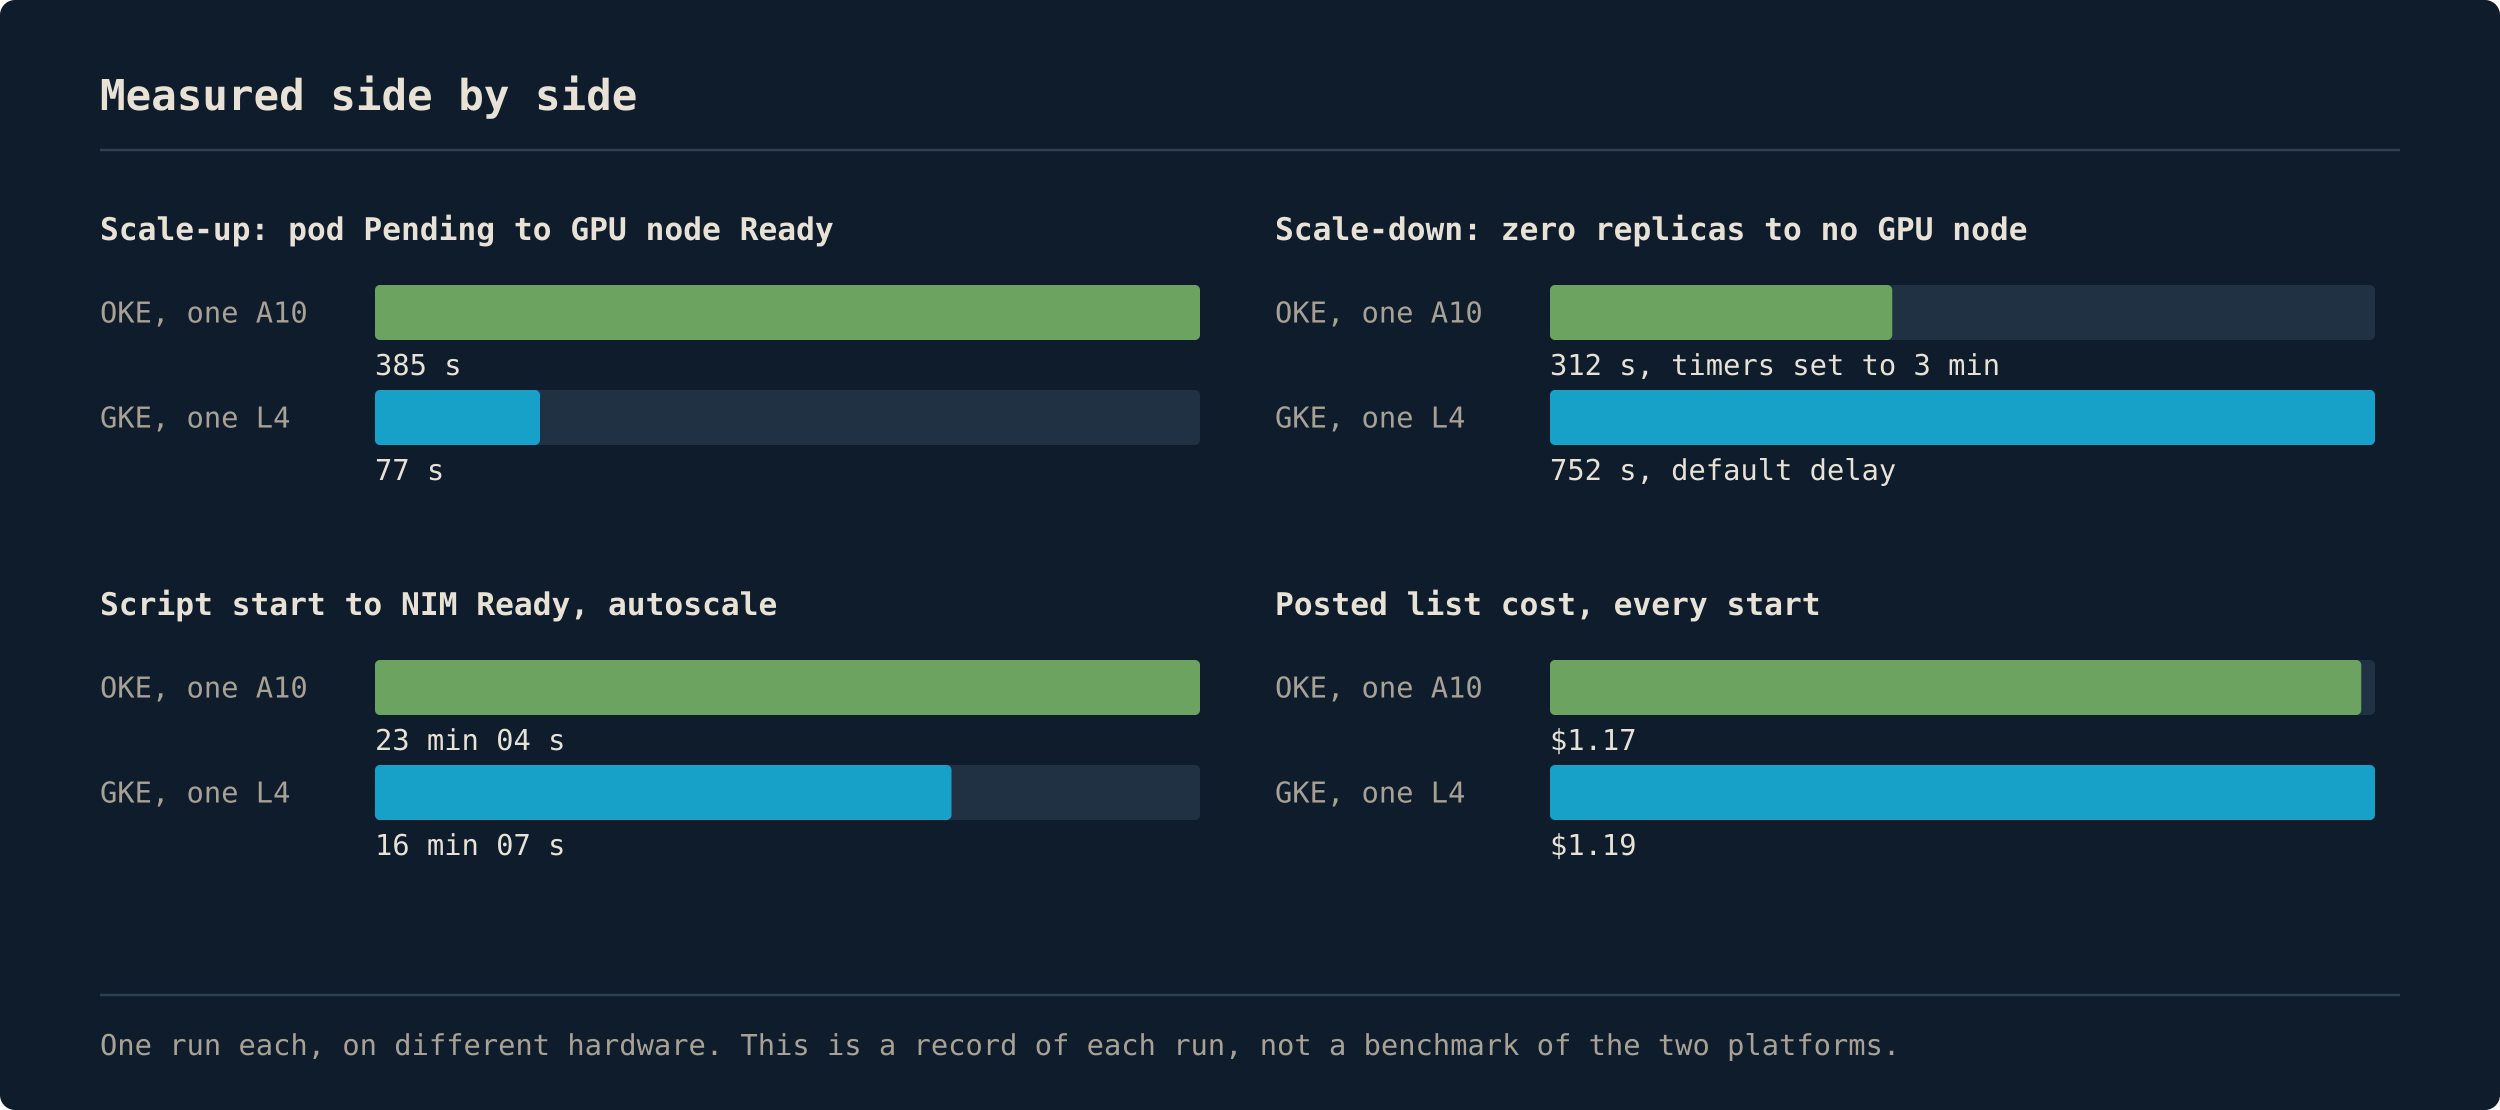
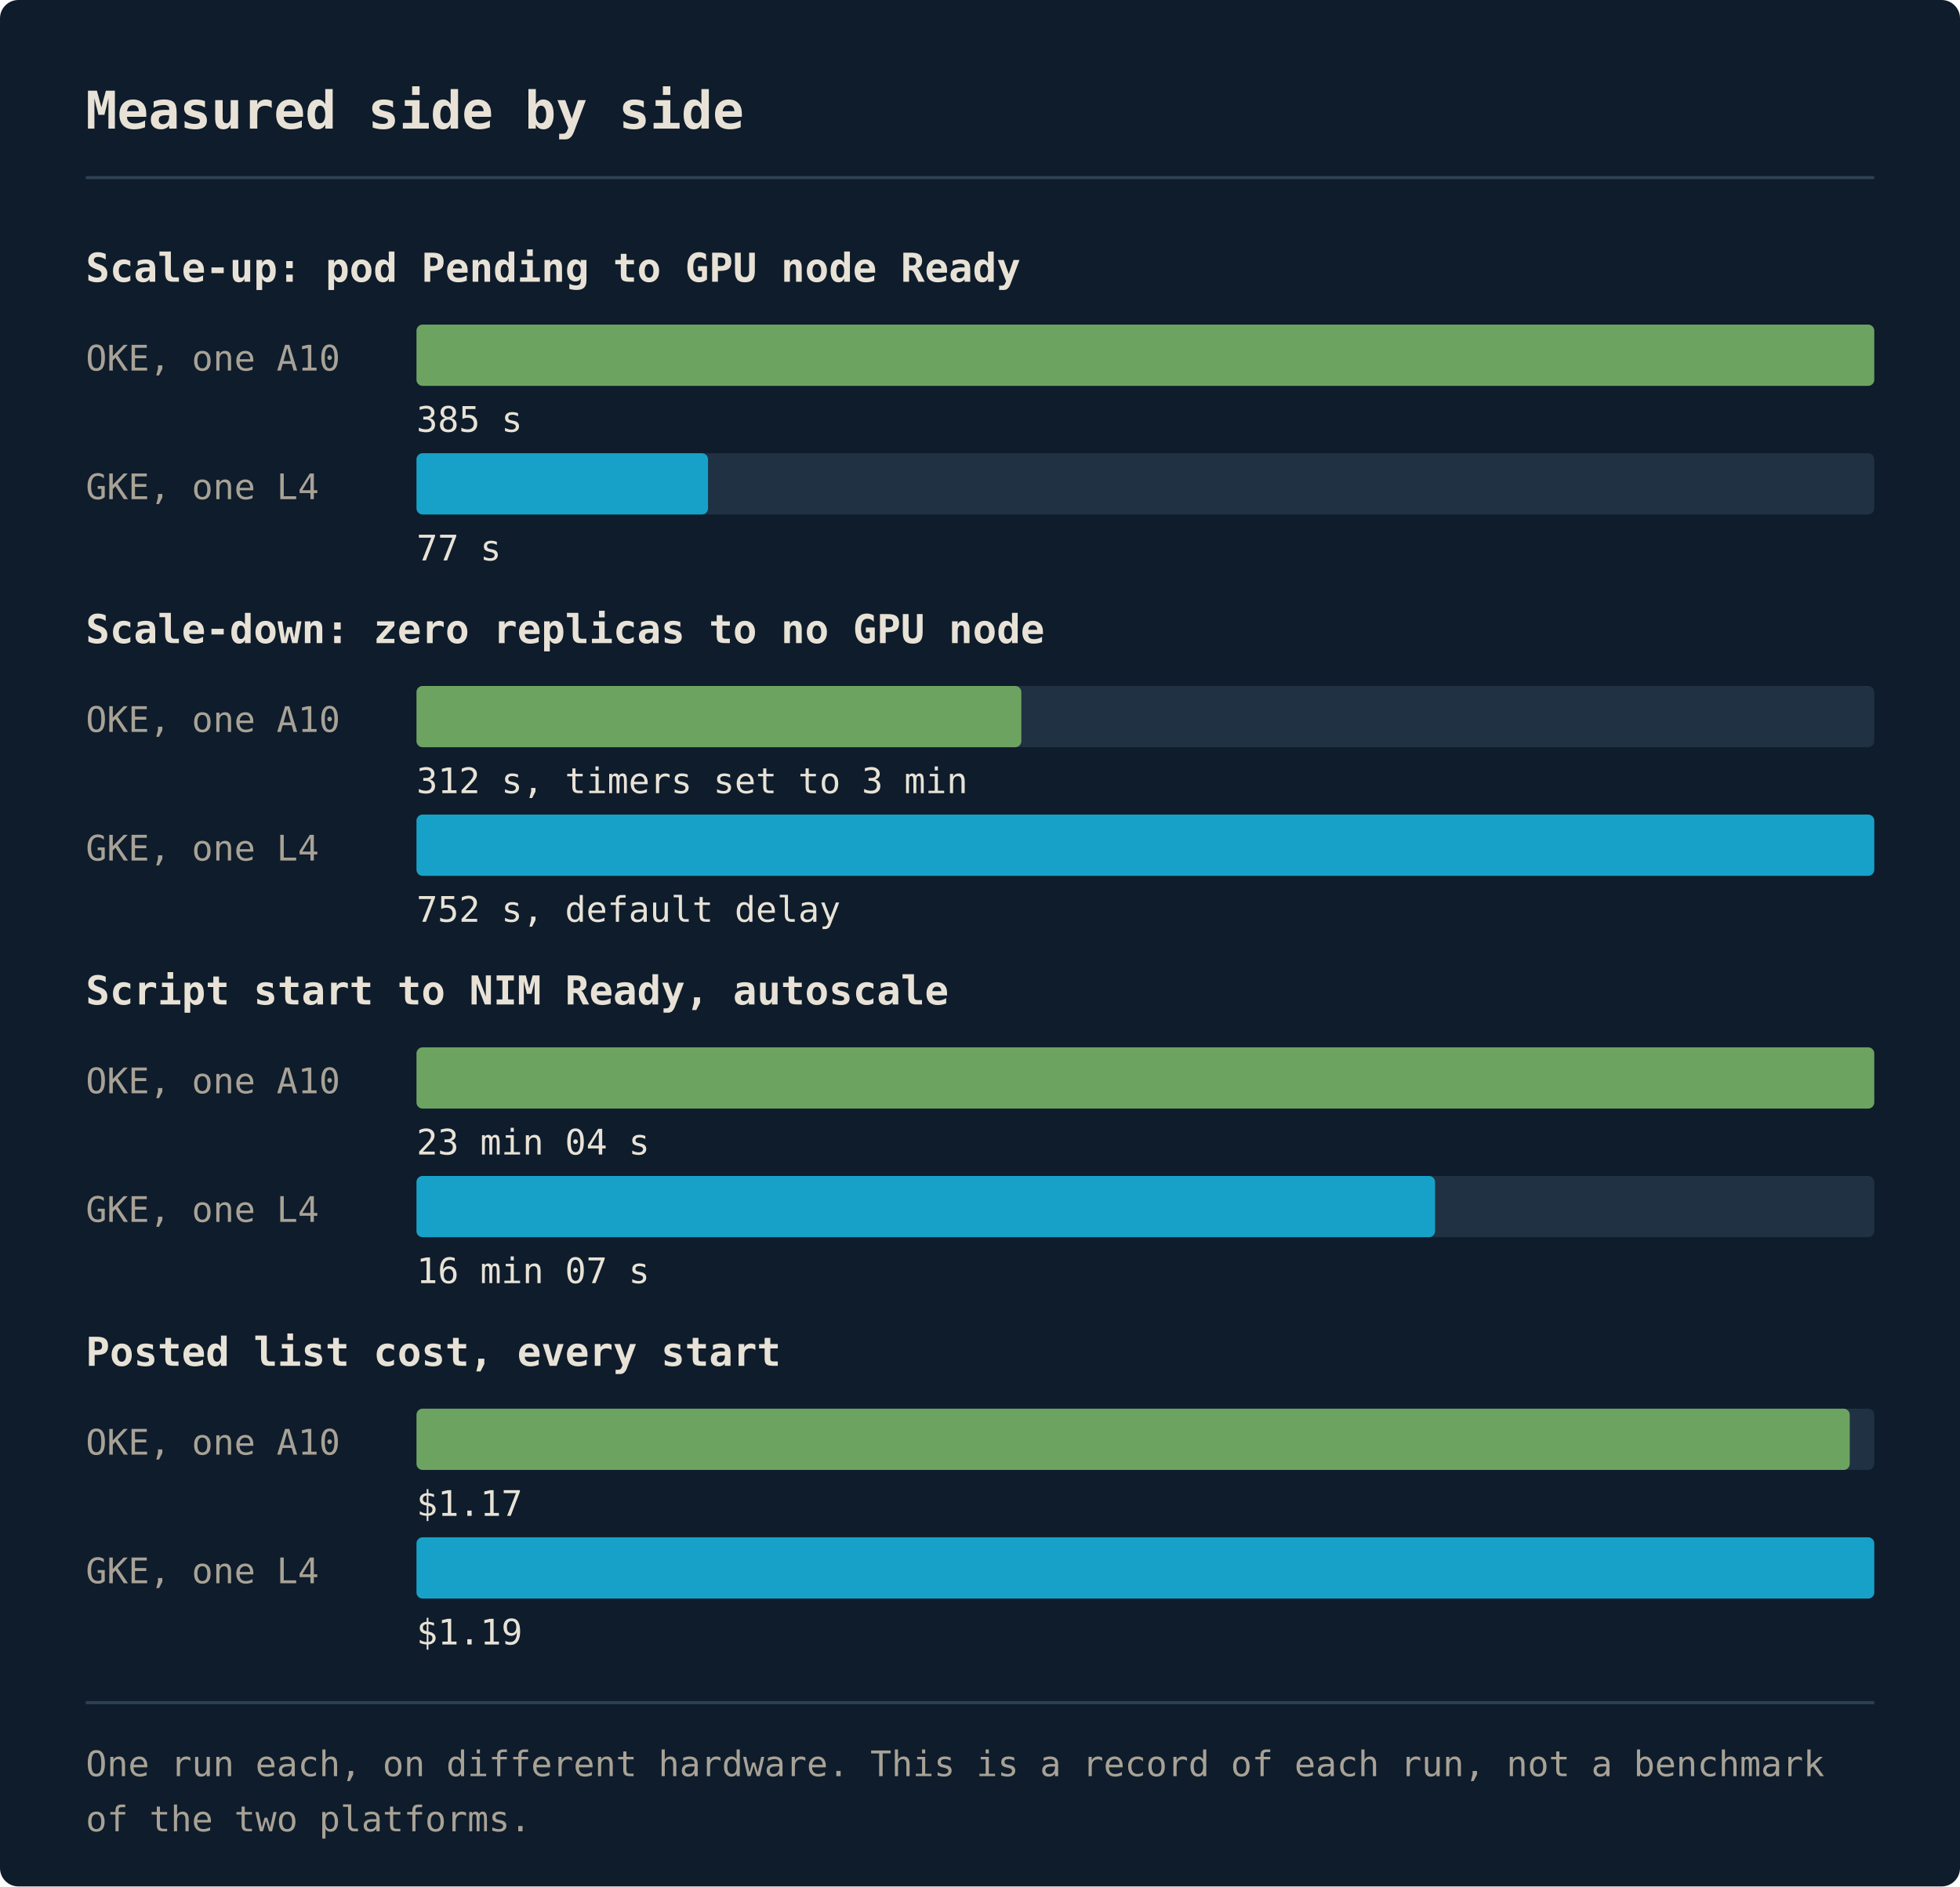
- <svg xmlns="http://www.w3.org/2000/svg" viewBox="0 0 1000 444" role="img" font-family="ui-monospace, &quot;SFMono-Regular&quot;, &quot;SF Mono&quot;, Menlo, Consolas, monospace">
-   <rect width="1000" height="444" rx="6" fill="#0E1C2B" />
-   <text x="40" y="44" font-size="17" fill="#E8E2D6" font-weight="600">Measured side by side</text>
-   <line x1="40" y1="60" x2="960" y2="60" stroke="#2D4152" />
-   <text x="40" y="96" font-size="12.5" fill="#E8E2D6" font-weight="600">Scale-up: pod Pending to GPU node Ready</text>
-   <text x="40" y="129" font-size="11.5" fill="#A8A296">OKE, one A10</text>
-   <rect x="150.0" y="114" width="330.0" height="22" rx="2" fill="#1F3142" />
-   <rect x="150.0" y="114" width="330.0" height="22" rx="2" fill="#6DA361" />
-   <text x="150" y="150" font-size="11.5" fill="#E8E2D6">385 s</text>
-   <text x="40" y="171" font-size="11.5" fill="#A8A296">GKE, one L4</text>
-   <rect x="150.0" y="156" width="330.0" height="22" rx="2" fill="#1F3142" />
-   <rect x="150.0" y="156" width="66.0" height="22" rx="2" fill="#17A1C8" />
-   <text x="150" y="192" font-size="11.5" fill="#E8E2D6">77 s</text>
-   <text x="510" y="96" font-size="12.5" fill="#E8E2D6" font-weight="600">Scale-down: zero replicas to no GPU node</text>
-   <text x="510" y="129" font-size="11.5" fill="#A8A296">OKE, one A10</text>
-   <rect x="620.0" y="114" width="330.0" height="22" rx="2" fill="#1F3142" />
-   <rect x="620.0" y="114" width="136.9" height="22" rx="2" fill="#6DA361" />
-   <text x="620" y="150" font-size="11.5" fill="#E8E2D6">312 s, timers set to 3 min</text>
-   <text x="510" y="171" font-size="11.5" fill="#A8A296">GKE, one L4</text>
-   <rect x="620.0" y="156" width="330.0" height="22" rx="2" fill="#1F3142" />
-   <rect x="620.0" y="156" width="330.0" height="22" rx="2" fill="#17A1C8" />
-   <text x="620" y="192" font-size="11.5" fill="#E8E2D6">752 s, default delay</text>
-   <text x="40" y="246" font-size="12.5" fill="#E8E2D6" font-weight="600">Script start to NIM Ready, autoscale</text>
-   <text x="40" y="279" font-size="11.5" fill="#A8A296">OKE, one A10</text>
-   <rect x="150.0" y="264" width="330.0" height="22" rx="2" fill="#1F3142" />
-   <rect x="150.0" y="264" width="330.0" height="22" rx="2" fill="#6DA361" />
-   <text x="150" y="300" font-size="11.5" fill="#E8E2D6">23 min 04 s</text>
-   <text x="40" y="321" font-size="11.5" fill="#A8A296">GKE, one L4</text>
-   <rect x="150.0" y="306" width="330.0" height="22" rx="2" fill="#1F3142" />
-   <rect x="150.0" y="306" width="230.6" height="22" rx="2" fill="#17A1C8" />
-   <text x="150" y="342" font-size="11.5" fill="#E8E2D6">16 min 07 s</text>
-   <text x="510" y="246" font-size="12.5" fill="#E8E2D6" font-weight="600">Posted list cost, every start</text>
-   <text x="510" y="279" font-size="11.5" fill="#A8A296">OKE, one A10</text>
-   <rect x="620.0" y="264" width="330.0" height="22" rx="2" fill="#1F3142" />
-   <rect x="620.0" y="264" width="324.5" height="22" rx="2" fill="#6DA361" />
-   <text x="620" y="300" font-size="11.5" fill="#E8E2D6">$1.17</text>
-   <text x="510" y="321" font-size="11.5" fill="#A8A296">GKE, one L4</text>
-   <rect x="620.0" y="306" width="330.0" height="22" rx="2" fill="#1F3142" />
-   <rect x="620.0" y="306" width="330.0" height="22" rx="2" fill="#17A1C8" />
-   <text x="620" y="342" font-size="11.5" fill="#E8E2D6">$1.19</text>
-   <line x1="40" y1="398" x2="960" y2="398" stroke="#2D4152" />
-   <text x="40" y="422" font-size="11.5" fill="#A8A296">One run each, on different hardware. This is a record of each run, not a benchmark of the two platforms.</text>
+ <svg xmlns="http://www.w3.org/2000/svg" viewBox="0 0 640 616" role="img" font-family="ui-monospace, &quot;SFMono-Regular&quot;, &quot;SF Mono&quot;, Menlo, Consolas, monospace">
+   <rect width="640" height="616" rx="6" fill="#0E1C2B" />
+   <text x="28" y="42" font-size="17" fill="#E8E2D6" font-weight="600">Measured side by side</text>
+   <line x1="28" y1="58" x2="612" y2="58" stroke="#2D4152" />
+   <text x="28" y="92" font-size="13" fill="#E8E2D6" font-weight="600">Scale-up: pod Pending to GPU node Ready</text>
+   <text x="28" y="121" font-size="11.5" fill="#A8A296">OKE, one A10</text>
+   <rect x="136.0" y="106" width="476.0" height="20" rx="2" fill="#1F3142" />
+   <rect x="136.0" y="106" width="476.0" height="20" rx="2" fill="#6DA361" />
+   <text x="136" y="141" font-size="11.5" fill="#E8E2D6">385 s</text>
+   <text x="28" y="163" font-size="11.5" fill="#A8A296">GKE, one L4</text>
+   <rect x="136.0" y="148" width="476.0" height="20" rx="2" fill="#1F3142" />
+   <rect x="136.0" y="148" width="95.2" height="20" rx="2" fill="#17A1C8" />
+   <text x="136" y="183" font-size="11.5" fill="#E8E2D6">77 s</text>
+   <text x="28" y="210" font-size="13" fill="#E8E2D6" font-weight="600">Scale-down: zero replicas to no GPU node</text>
+   <text x="28" y="239" font-size="11.5" fill="#A8A296">OKE, one A10</text>
+   <rect x="136.0" y="224" width="476.0" height="20" rx="2" fill="#1F3142" />
+   <rect x="136.0" y="224" width="197.5" height="20" rx="2" fill="#6DA361" />
+   <text x="136" y="259" font-size="11.5" fill="#E8E2D6">312 s, timers set to 3 min</text>
+   <text x="28" y="281" font-size="11.5" fill="#A8A296">GKE, one L4</text>
+   <rect x="136.0" y="266" width="476.0" height="20" rx="2" fill="#1F3142" />
+   <rect x="136.0" y="266" width="476.0" height="20" rx="2" fill="#17A1C8" />
+   <text x="136" y="301" font-size="11.5" fill="#E8E2D6">752 s, default delay</text>
+   <text x="28" y="328" font-size="13" fill="#E8E2D6" font-weight="600">Script start to NIM Ready, autoscale</text>
+   <text x="28" y="357" font-size="11.5" fill="#A8A296">OKE, one A10</text>
+   <rect x="136.0" y="342" width="476.0" height="20" rx="2" fill="#1F3142" />
+   <rect x="136.0" y="342" width="476.0" height="20" rx="2" fill="#6DA361" />
+   <text x="136" y="377" font-size="11.5" fill="#E8E2D6">23 min 04 s</text>
+   <text x="28" y="399" font-size="11.5" fill="#A8A296">GKE, one L4</text>
+   <rect x="136.0" y="384" width="476.0" height="20" rx="2" fill="#1F3142" />
+   <rect x="136.0" y="384" width="332.6" height="20" rx="2" fill="#17A1C8" />
+   <text x="136" y="419" font-size="11.5" fill="#E8E2D6">16 min 07 s</text>
+   <text x="28" y="446" font-size="13" fill="#E8E2D6" font-weight="600">Posted list cost, every start</text>
+   <text x="28" y="475" font-size="11.5" fill="#A8A296">OKE, one A10</text>
+   <rect x="136.0" y="460" width="476.0" height="20" rx="2" fill="#1F3142" />
+   <rect x="136.0" y="460" width="468.0" height="20" rx="2" fill="#6DA361" />
+   <text x="136" y="495" font-size="11.5" fill="#E8E2D6">$1.17</text>
+   <text x="28" y="517" font-size="11.5" fill="#A8A296">GKE, one L4</text>
+   <rect x="136.0" y="502" width="476.0" height="20" rx="2" fill="#1F3142" />
+   <rect x="136.0" y="502" width="476.0" height="20" rx="2" fill="#17A1C8" />
+   <text x="136" y="537" font-size="11.5" fill="#E8E2D6">$1.19</text>
+   <line x1="28" y1="556" x2="612" y2="556" stroke="#2D4152" />
+   <text x="28" y="580" font-size="11.5" fill="#A8A296">One run each, on different hardware. This is a record of each run, not a benchmark</text>
+   <text x="28" y="598" font-size="11.5" fill="#A8A296">of the two platforms.</text>
</svg>
